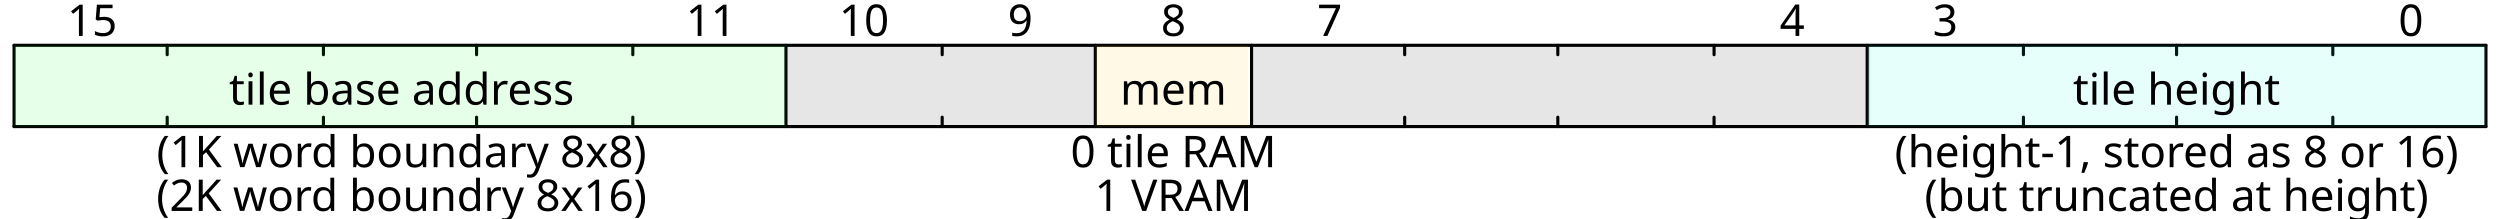
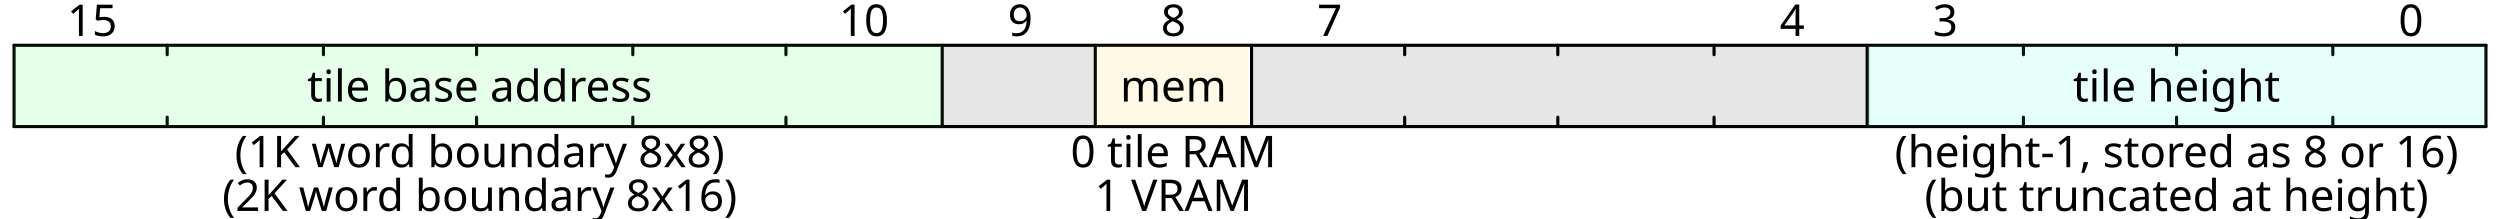
<svg xmlns="http://www.w3.org/2000/svg" width="800" height="70" viewBox="0 0 800 70" class="WaveDrom">
  <g transform="translate(0.5,0.5)" text-anchor="middle" font-size="14" font-family="sans-serif" font-weight="normal">
    <g transform="translate(4,14)">
      <g stroke="black" stroke-width="1" stroke-linecap="round">
        <line x2="791" />
        <line y2="26" />
        <line x2="791" y1="26" y2="26" />
        <line x1="791" x2="791" y2="26" />
        <line x1="742" x2="742" y2="3" />
        <line x1="742" x2="742" y1="26" y2="23" />
        <line x1="692" x2="692" y2="3" />
        <line x1="692" x2="692" y1="26" y2="23" />
        <line x1="643" x2="643" y2="3" />
        <line x1="643" x2="643" y1="26" y2="23" />
        <line x1="593" x2="593" y2="26" />
        <line x1="544" x2="544" y2="3" />
        <line x1="544" x2="544" y1="26" y2="23" />
        <line x1="494" x2="494" y2="3" />
        <line x1="494" x2="494" y1="26" y2="23" />
        <line x1="445" x2="445" y2="3" />
        <line x1="445" x2="445" y1="26" y2="23" />
        <line x1="396" x2="396" y2="26" />
        <line x1="346" x2="346" y2="26" />
-         <line x1="297" x2="297" y2="3" />
-         <line x1="297" x2="297" y1="26" y2="23" />
-         <line x1="247" x2="247" y2="26" />
+         <line x1="297" x2="297" y2="26" />
+         <line x1="247" x2="247" y2="3" />
+         <line x1="247" x2="247" y1="26" y2="23" />
        <line x1="198" x2="198" y2="3" />
        <line x1="198" x2="198" y1="26" y2="23" />
        <line x1="148" x2="148" y2="3" />
        <line x1="148" x2="148" y1="26" y2="23" />
        <line x1="99" x2="99" y2="3" />
        <line x1="99" x2="99" y1="26" y2="23" />
        <line x1="49" x2="49" y2="3" />
        <line x1="49" x2="49" y1="26" y2="23" />
      </g>
      <g>
        <g>
          <rect x="593" width="198" height="26" style="fill-opacity:0.1;fill:hsl(170,100%,50%)" />
          <rect x="396" width="198" height="26" style="fill-opacity:0.1" />
          <rect x="346" width="49" height="26" style="fill-opacity:0.1;fill:hsl(45,100%,50%)" />
-           <rect x="247" width="99" height="26" style="fill-opacity:0.1" />
-           <rect width="247" height="26" style="fill-opacity:0.1;fill:hsl(126,100%,50%)" />
+           <rect x="297" width="49" height="26" style="fill-opacity:0.1" />
+           <rect width="297" height="26" style="fill-opacity:0.1;fill:hsl(126,100%,50%)" />
        </g>
-         <g transform="translate(25,-9)">
-           <g transform="translate(742)">
-             <text y="6">0</text>
-           </g>
-           <g transform="translate(593)">
-             <text y="6">3</text>
-           </g>
-           <g transform="translate(544)">
-             <text y="6">4</text>
-           </g>
-           <g transform="translate(396)">
-             <text y="6">7</text>
-           </g>
-           <g transform="translate(346)">
-             <text y="6">8</text>
-           </g>
-           <g transform="translate(297)">
-             <text y="6">9</text>
-           </g>
-           <g transform="translate(247)">
-             <text y="6">10</text>
-           </g>
-           <g transform="translate(198)">
-             <text y="6">11</text>
-           </g>
-           <g transform="translate(0)">
-             <text y="6">15</text>
-           </g>
+         <g transform="translate(25,-3)">
+           <text x="742">0</text>
+           <text x="593">3</text>
+           <text x="544">4</text>
+           <text x="396">7</text>
+           <text x="346">8</text>
+           <text x="297">9</text>
+           <text x="247">10</text>
+           <text>15</text>
        </g>
-         <g transform="translate(25,13)">
-           <g transform="translate(667)">
-             <text y="6">
-               <tspan>tile height</tspan>
+         <g transform="translate(25,18)">
+           <text x="667">
+             <tspan>tile height</tspan>
+           </text>
+           <text x="346">
+             <tspan>mem</tspan>
+           </text>
+           <text x="124">
+             <tspan>tile base address</tspan>
+           </text>
+         </g>
+         <g transform="translate(25,39)">
+           <g>
+             <text x="667">
+               <tspan>(height-1, stored as 8 or 16)</tspan>
+             </text>
+             <text x="667" y="14">
+               <tspan>(but truncated at height)</tspan>
            </text>
          </g>
-           <g transform="translate(346)">
-             <text y="6">
-               <tspan>mem</tspan>
+           <g>
+             <text x="346">
+               <tspan>0 tile RAM</tspan>
+             </text>
+             <text x="346" y="14">
+               <tspan>1 VRAM</tspan>
            </text>
          </g>
-           <g transform="translate(99)">
-             <text y="6">
-               <tspan>tile base address</tspan>
+           <g>
+             <text x="124">
+               <tspan>(1K word boundary 8x8)</tspan>
            </text>
-           </g>
-         </g>
-         <g transform="translate(25,33)">
-           <g>
-             <g transform="translate(667)">
-               <text y="6">
-                 <tspan>(height-1, stored as 8 or 16)</tspan>
-               </text>
-             </g>
-             <g transform="translate(667,14)">
-               <text y="6">
-                 <tspan>(but truncated at height)</tspan>
-               </text>
-             </g>
-           </g>
-           <g>
-             <g transform="translate(346)">
-               <text y="6">
-                 <tspan>0 tile RAM</tspan>
-               </text>
-             </g>
-             <g transform="translate(346,14)">
-               <text y="6">
-                 <tspan>1 VRAM</tspan>
-               </text>
-             </g>
-           </g>
-           <g>
-             <g transform="translate(99)">
-               <text y="6">
-                 <tspan>(1K word boundary 8x8)</tspan>
-               </text>
-             </g>
-             <g transform="translate(99,14)">
-               <text y="6">
-                 <tspan>(2K word boundry 8x16)</tspan>
-               </text>
-             </g>
+             <text x="124" y="14">
+               <tspan>(2K word boundary 8x16)</tspan>
+             </text>
          </g>
        </g>
      </g>
    </g>
  </g>
</svg>
